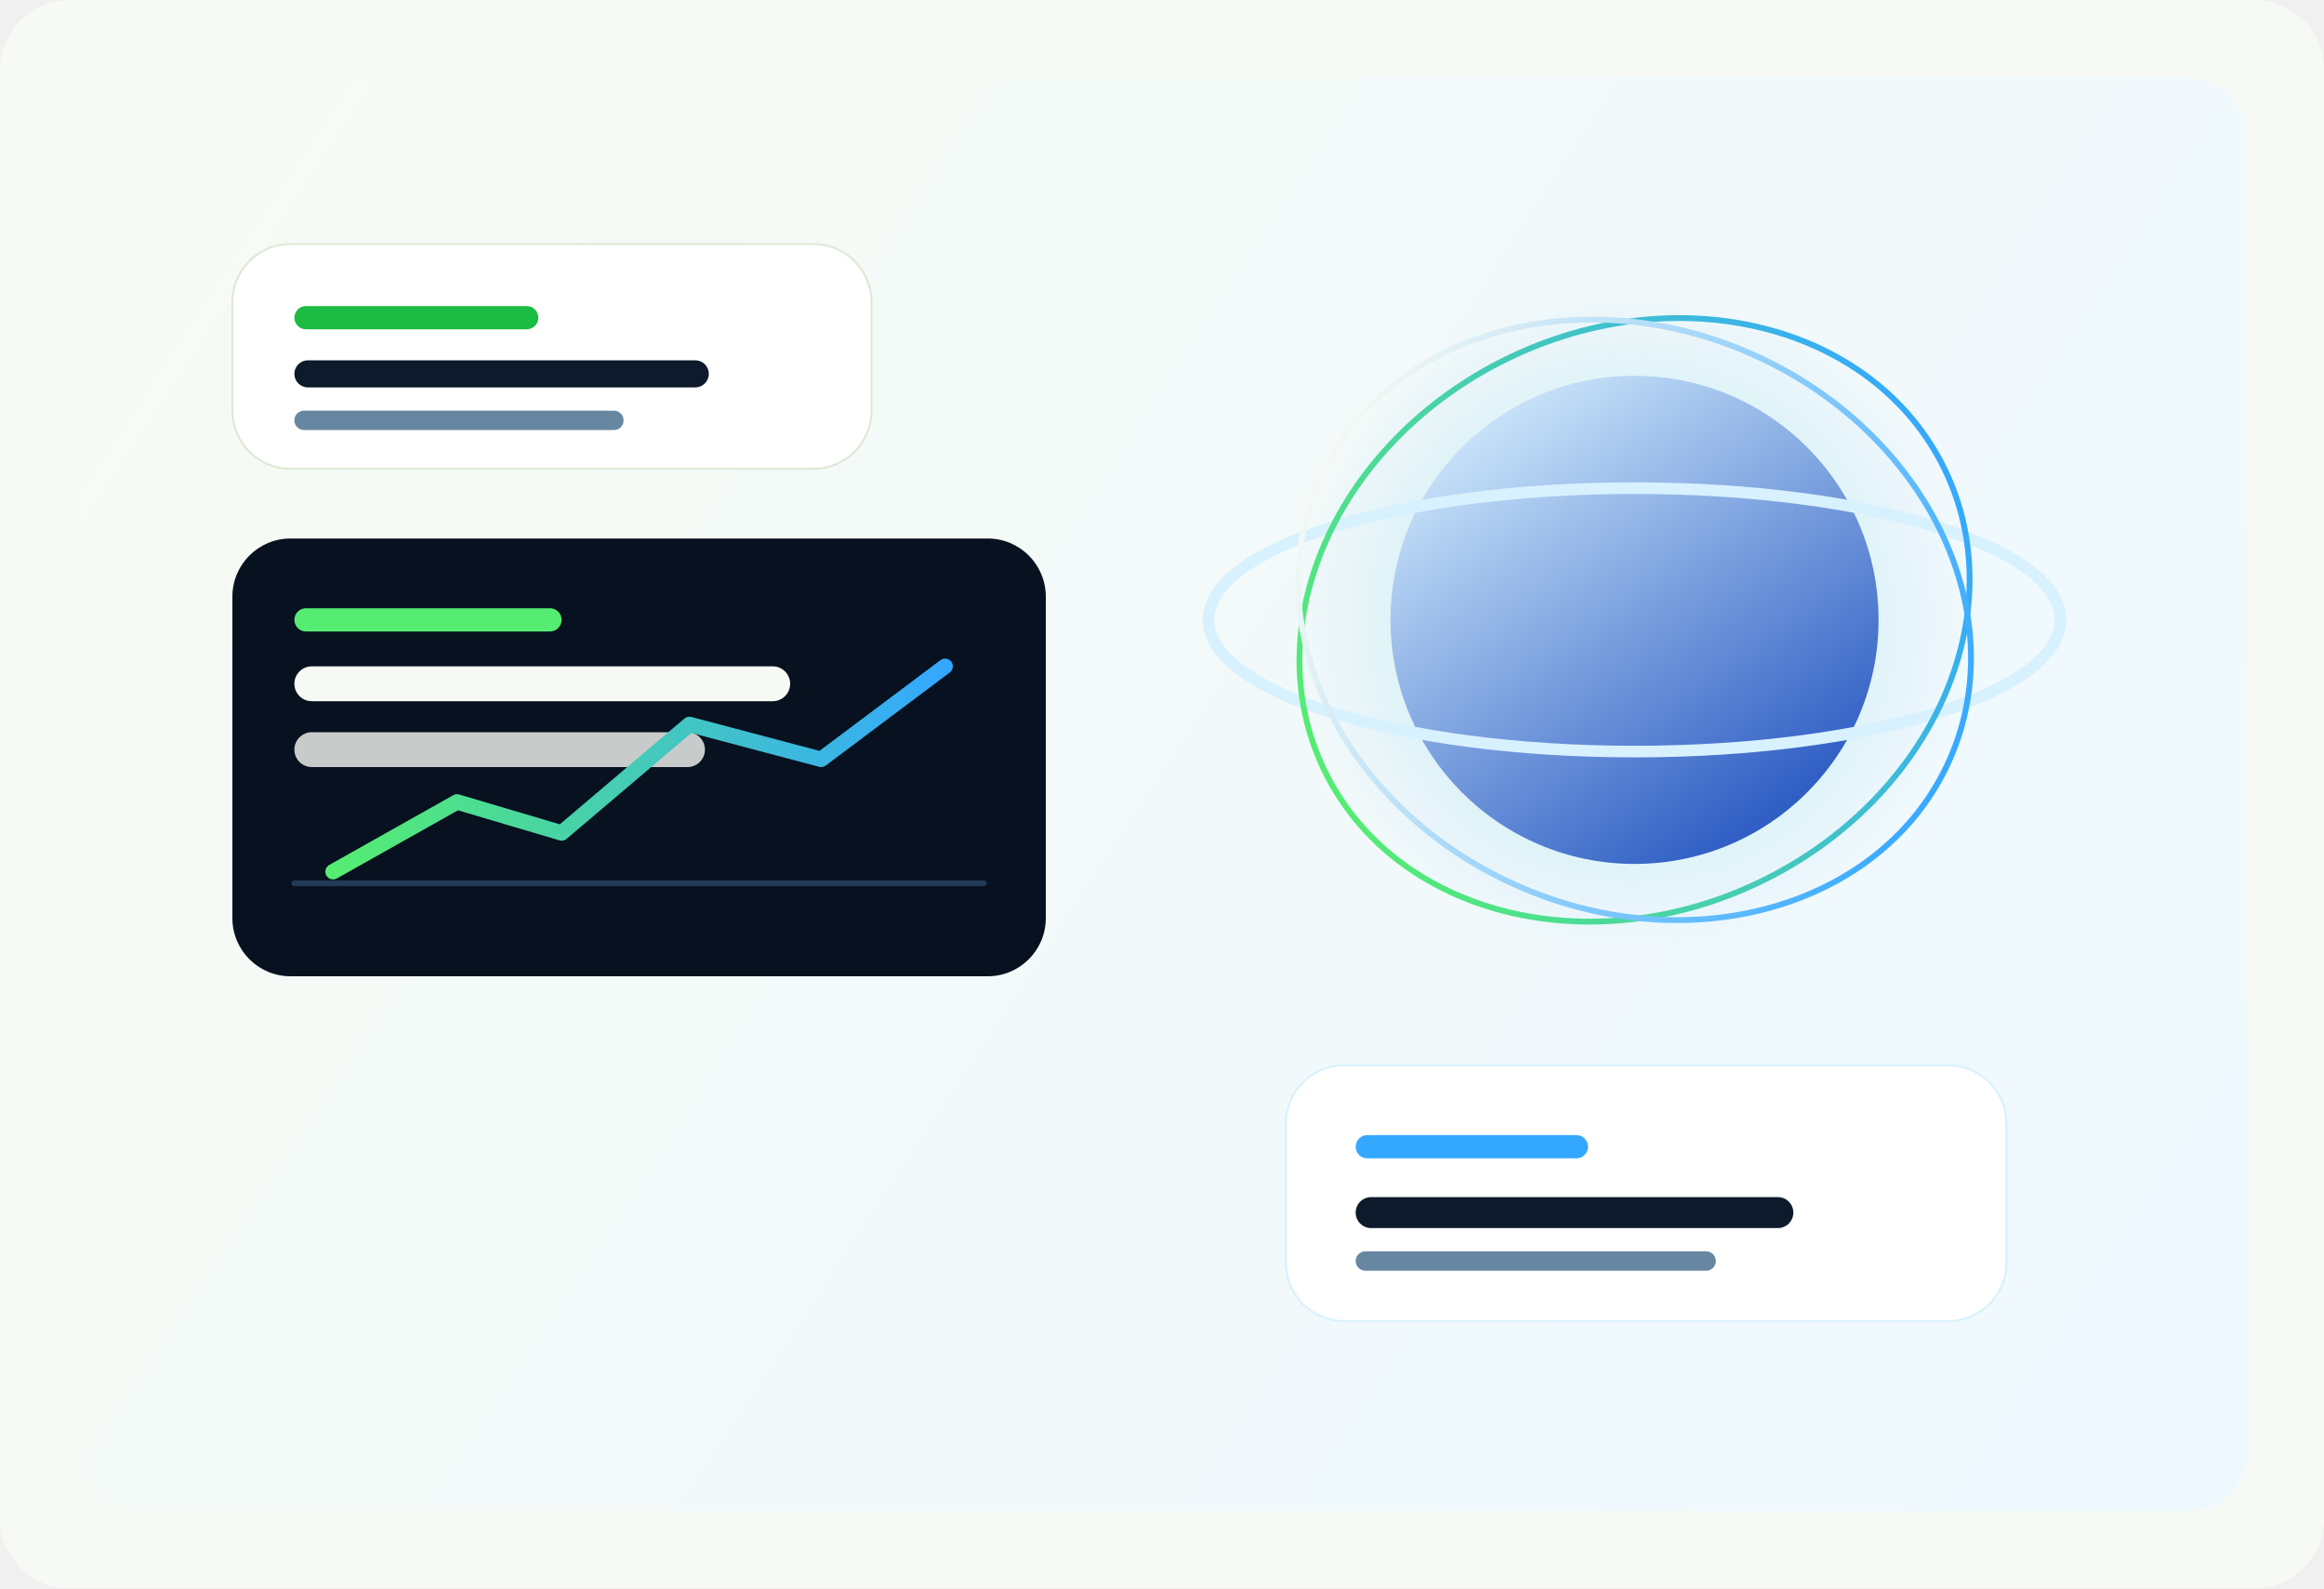
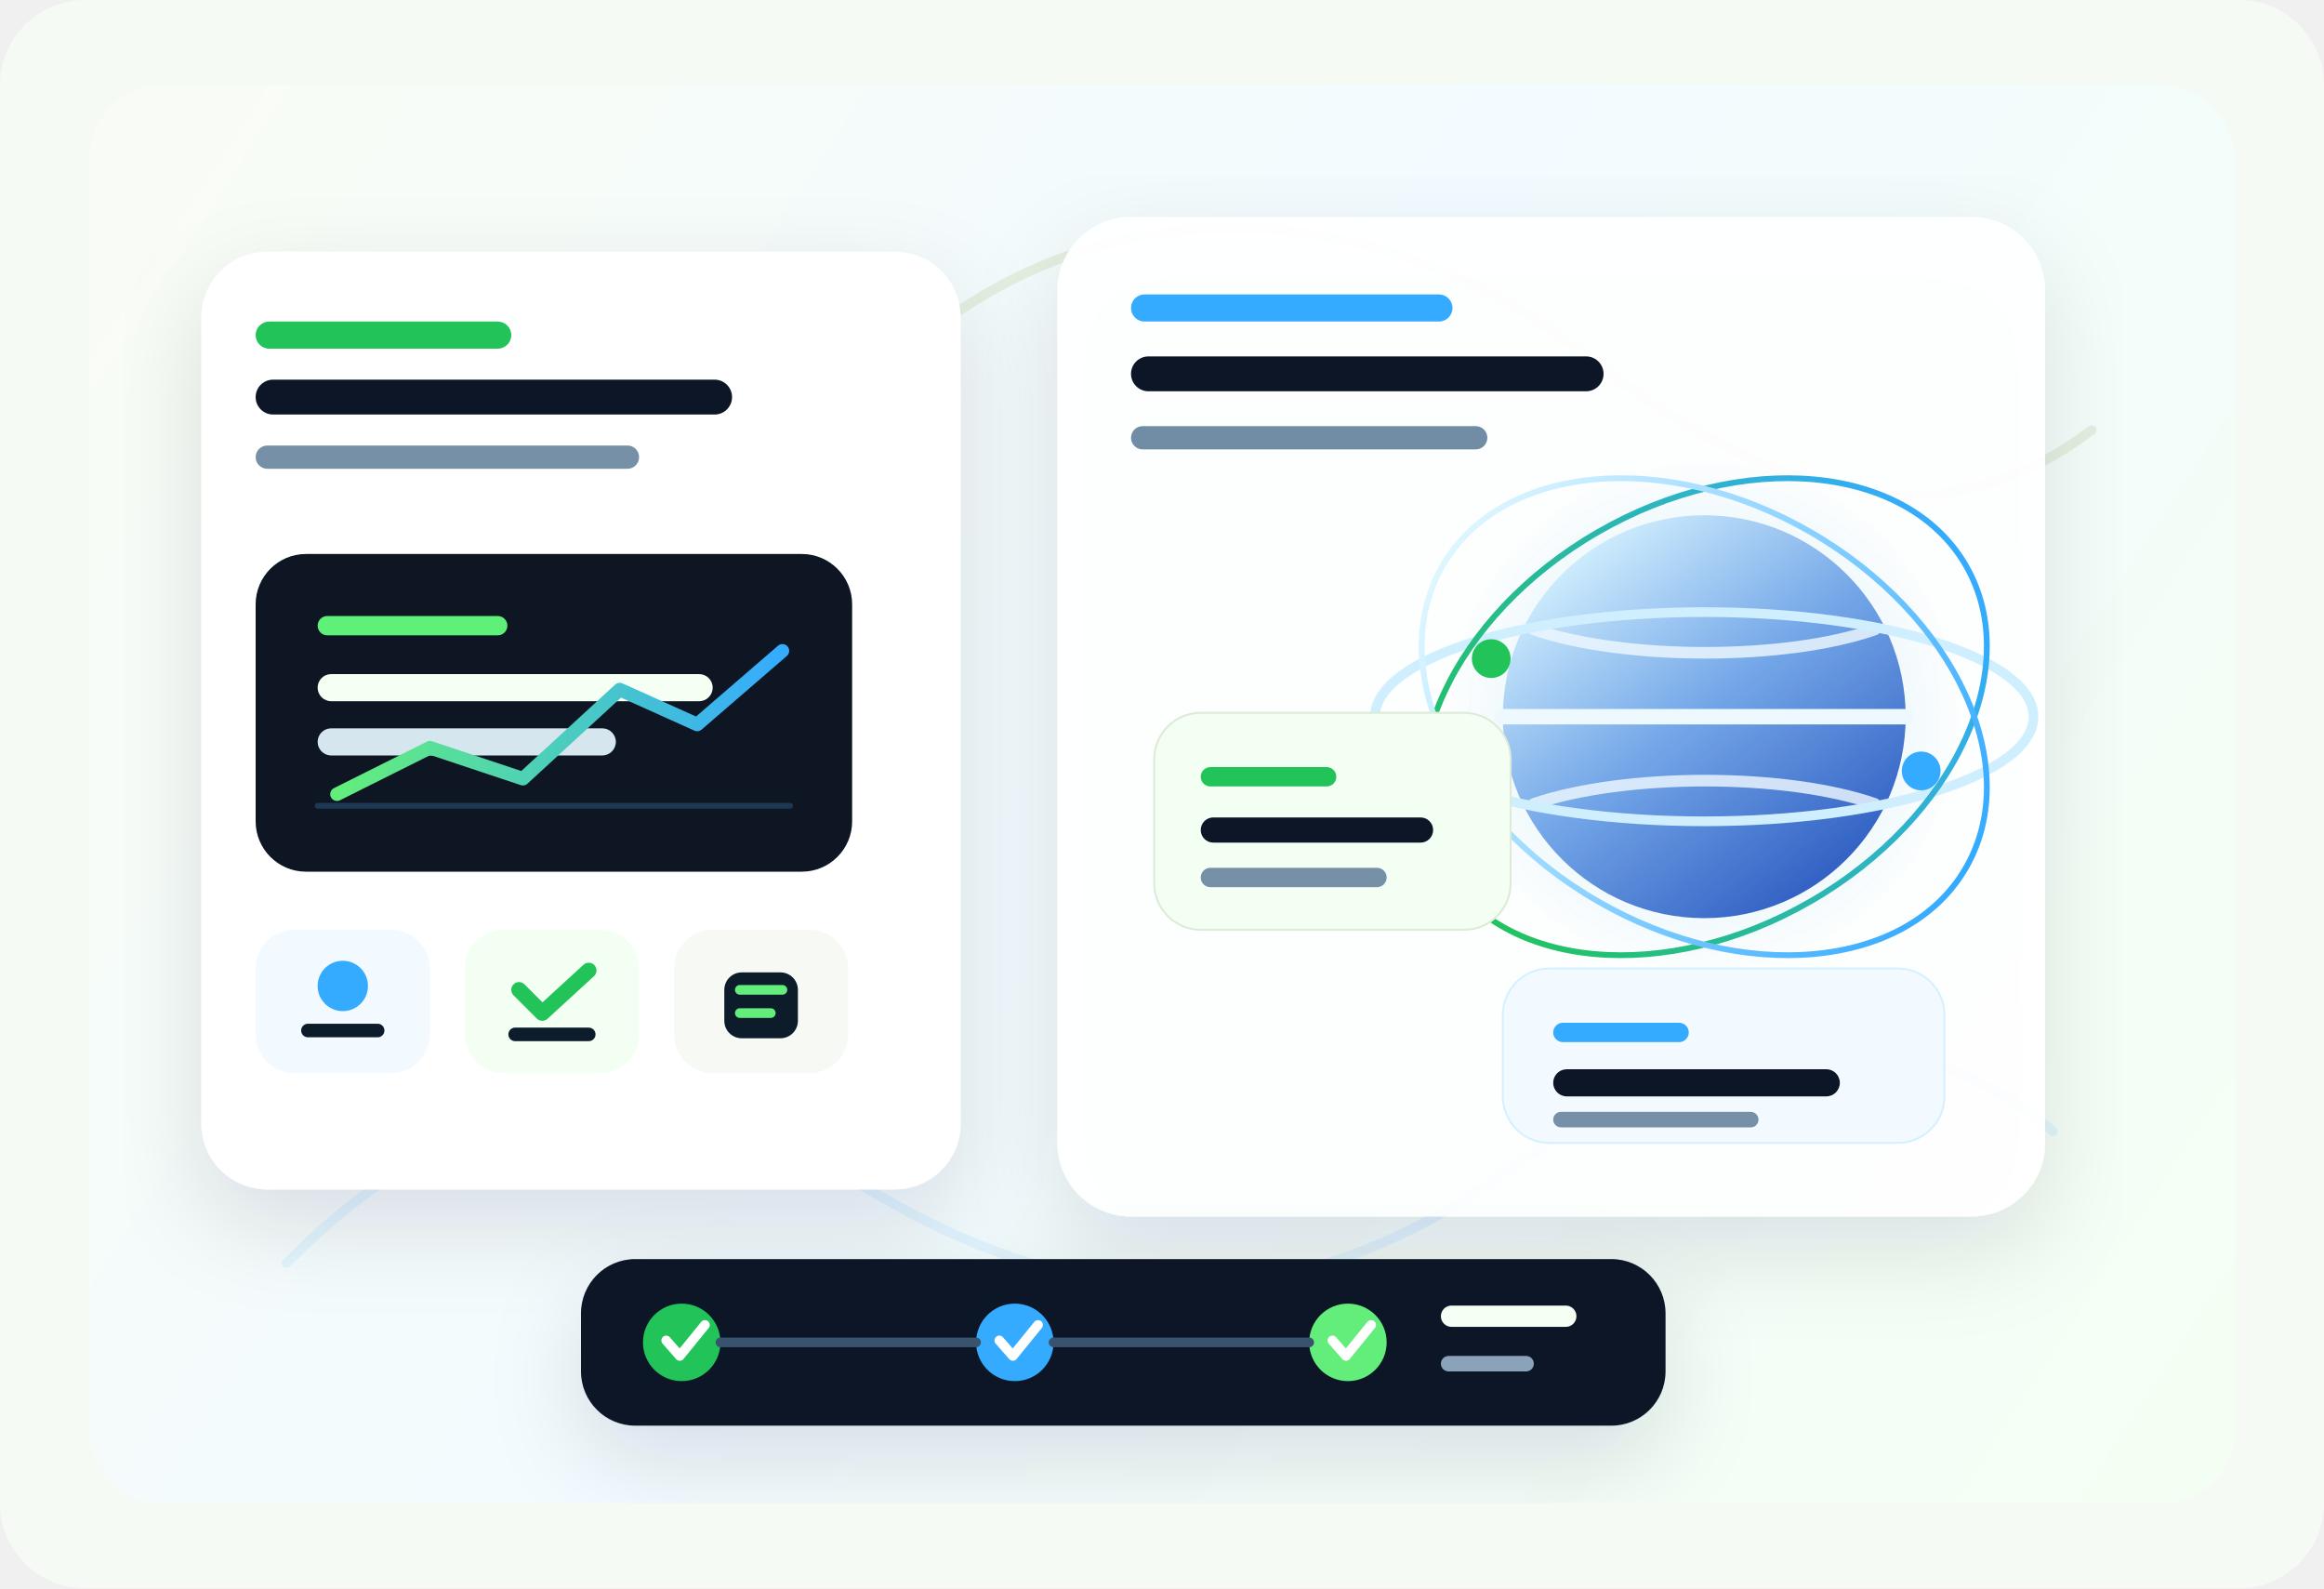
<svg xmlns="http://www.w3.org/2000/svg" width="1200" height="820" viewBox="0 0 1200 820" fill="none">
-   <rect width="1200" height="820" rx="36" fill="#F7FAF4" />
-   <rect x="40" y="40" width="1120" height="740" rx="30" fill="url(#bg)" />
-   <circle cx="842" cy="320" r="172" fill="url(#glow)" />
-   <circle cx="844" cy="320" r="126" fill="url(#planet)" />
-   <ellipse cx="844" cy="320" rx="220" ry="68" stroke="#D8F1FF" stroke-width="6" />
-   <ellipse cx="844" cy="320" rx="178" ry="150" transform="rotate(-26 844 320)" stroke="url(#orbit)" stroke-width="3" />
-   <ellipse cx="844" cy="320" rx="178" ry="150" transform="rotate(24 844 320)" stroke="url(#orbit2)" stroke-width="3" />
-   <rect x="120" y="126" width="330" height="116" rx="30" fill="white" stroke="#DDE8D4" />
-   <rect x="152" y="158" width="126" height="12" rx="6" fill="#1CBC43" />
-   <rect x="152" y="186" width="214" height="14" rx="7" fill="#0D1A2C" />
-   <rect x="152" y="212" width="170" height="10" rx="5" fill="#6786A2" />
-   <rect x="120" y="278" width="420" height="226" rx="30" fill="#07111F" />
-   <rect x="152" y="314" width="138" height="12" rx="6" fill="#55ED71" />
-   <rect x="152" y="344" width="256" height="18" rx="9" fill="#F7FAF4" />
-   <rect x="152" y="378" width="212" height="18" rx="9" fill="#F7FAF4" fill-opacity="0.8" />
-   <path d="M152 456H508" stroke="#213A58" stroke-width="3" stroke-linecap="round" />
-   <path d="M172 450L236 414L290 430L356 374L424 392L488 344" stroke="url(#line)" stroke-width="8" stroke-linecap="round" stroke-linejoin="round" />
-   <rect x="664" y="550" width="372" height="132" rx="30" fill="white" stroke="#D8F1FF" />
-   <rect x="700" y="586" width="120" height="12" rx="6" fill="#34A8FF" />
-   <rect x="700" y="618" width="226" height="16" rx="8" fill="#0D1A2C" />
-   <rect x="700" y="646" width="186" height="10" rx="5" fill="#6786A2" />
+   <rect width="1200" height="820" rx="44" fill="#F6FAF4" />
+   <rect x="46" y="44" width="1108" height="732" rx="38" fill="url(#scene)" />
+   <g opacity="0.72">
+     <path d="M148 652C252 548 346 553 452 616C553 676 662 687 776 606C881 532 981 517 1060 584" stroke="#D9F1FF" stroke-width="5" stroke-linecap="round" />
+     <path d="M162 184C278 247 386 242 486 167C584 94 718 104 820 184C928 269 1012 274 1080 222" stroke="#DDEAD7" stroke-width="5" stroke-linecap="round" />
+   </g>
+   <g filter="url(#softShadow)">
+     <rect x="104" y="130" width="392" height="484" rx="34" fill="#FFFFFF" />
+     <rect x="132" y="166" width="132" height="14" rx="7" fill="#20C45A" />
+     <rect x="132" y="196" width="246" height="18" rx="9" fill="#091827" />
+     <rect x="132" y="230" width="198" height="12" rx="6" fill="#7690A8" />
+     <rect x="132" y="286" width="308" height="164" rx="26" fill="#071421" />
+     <rect x="164" y="318" width="98" height="10" rx="5" fill="#5EF07A" />
+     <rect x="164" y="348" width="204" height="14" rx="7" fill="#F5FFF4" />
+     <rect x="164" y="376" width="154" height="14" rx="7" fill="#D6E6EF" />
+     <path d="M164 416H408" stroke="#1D3852" stroke-width="3" stroke-linecap="round" />
+     <path d="M174 410L222 386L270 402L320 356L360 374L404 336" stroke="url(#growthLine)" stroke-width="7" stroke-linecap="round" stroke-linejoin="round" />
+     <g transform="translate(132 480)">
+       <rect width="90" height="74" rx="20" fill="#F3FAFF" />
+       <circle cx="45" cy="29" r="13" fill="#35ABFF" />
+       <path d="M27 52H63" stroke="#0B1A2C" stroke-width="7" stroke-linecap="round" />
+     </g>
+     <g transform="translate(240 480)">
+       <rect width="90" height="74" rx="20" fill="#F4FFF4" />
+       <path d="M28 31L40 43L64 21" stroke="#20C45A" stroke-width="8" stroke-linecap="round" stroke-linejoin="round" />
+       <path d="M26 54H64" stroke="#0B1A2C" stroke-width="7" stroke-linecap="round" />
+     </g>
+     <g transform="translate(348 480)">
+       <rect width="90" height="74" rx="20" fill="#F7FAF4" />
+       <rect x="26" y="22" width="38" height="34" rx="9" fill="#0B1A2C" />
+       <path d="M34 31H56M34 43H50" stroke="#63EE7C" stroke-width="5" stroke-linecap="round" />
+     </g>
+   </g>
+   <g filter="url(#softShadow)">
+     <rect x="546" y="112" width="510" height="516" rx="38" fill="#FFFFFF" fill-opacity="0.92" />
+     <rect x="584" y="152" width="166" height="14" rx="7" fill="#35ABFF" />
+     <rect x="584" y="184" width="244" height="18" rx="9" fill="#081728" />
+     <rect x="584" y="220" width="184" height="12" rx="6" fill="#718CA5" />
+     <g transform="translate(700 220)">
+       <circle cx="180" cy="150" r="132" fill="url(#globeGlow)" />
+       <circle cx="180" cy="150" r="104" fill="url(#globe)" />
+       <path d="M76 150H284" stroke="#EEF8FF" stroke-width="8" stroke-linecap="round" />
+       <path d="M92 105C139 121 222 121 268 105" stroke="#EEF8FF" stroke-width="6" stroke-linecap="round" opacity="0.82" />
+       <path d="M92 195C139 179 222 179 268 195" stroke="#EEF8FF" stroke-width="6" stroke-linecap="round" opacity="0.82" />
+       <ellipse cx="180" cy="150" rx="170" ry="54" stroke="#CFEFFF" stroke-width="5" />
+       <ellipse cx="180" cy="150" rx="156" ry="110" transform="rotate(-30 180 150)" stroke="url(#orbitA)" stroke-width="3" />
+       <ellipse cx="180" cy="150" rx="156" ry="110" transform="rotate(30 180 150)" stroke="url(#orbitB)" stroke-width="3" />
+       <circle cx="70" cy="120" r="10" fill="#20C45A" />
+       <circle cx="292" cy="178" r="10" fill="#35ABFF" />
+     </g>
+     <g transform="translate(596 368)">
+       <rect width="184" height="112" rx="24" fill="#F4FFF4" stroke="#DDEAD7" />
+       <rect x="24" y="28" width="70" height="10" rx="5" fill="#20C45A" />
+       <rect x="24" y="54" width="120" height="13" rx="6.5" fill="#081728" />
+       <rect x="24" y="80" width="96" height="10" rx="5" fill="#7690A8" />
+     </g>
+     <g transform="translate(776 500)">
+       <rect width="228" height="90" rx="24" fill="#F3FAFF" stroke="#D5F0FF" />
+       <rect x="26" y="28" width="70" height="10" rx="5" fill="#35ABFF" />
+       <rect x="26" y="52" width="148" height="14" rx="7" fill="#081728" />
+       <rect x="26" y="74" width="106" height="8" rx="4" fill="#7690A8" />
+     </g>
+   </g>
+   <g filter="url(#softShadow)">
+     <rect x="300" y="650" width="560" height="86" rx="28" fill="#081728" />
+     <circle cx="352" cy="693" r="20" fill="#20C45A" />
+     <circle cx="524" cy="693" r="20" fill="#35ABFF" />
+     <circle cx="696" cy="693" r="20" fill="#63EE7C" />
+     <path d="M372 693H504M544 693H676" stroke="#39536D" stroke-width="5" stroke-linecap="round" />
+     <path d="M344 692L351 700L364 684" stroke="white" stroke-width="5" stroke-linecap="round" stroke-linejoin="round" />
+     <path d="M516 692L523 700L536 684" stroke="white" stroke-width="5" stroke-linecap="round" stroke-linejoin="round" />
+     <path d="M688 692L695 700L708 684" stroke="white" stroke-width="5" stroke-linecap="round" stroke-linejoin="round" />
+     <rect x="744" y="674" width="70" height="11" rx="5.5" fill="#F5FFF4" />
+     <rect x="744" y="700" width="48" height="8" rx="4" fill="#8BA3B8" />
+   </g>
  <defs>
-     <linearGradient id="bg" x1="92" y1="76" x2="1094" y2="736" gradientUnits="userSpaceOnUse">
-       <stop stop-color="#F7FAF4" />
-       <stop offset="1" stop-color="#EEF9FF" />
+     <linearGradient id="scene" x1="82" y1="72" x2="1126" y2="748" gradientUnits="userSpaceOnUse">
+       <stop stop-color="#F9FCF6" />
+       <stop offset="0.47" stop-color="#F2FBFF" />
+       <stop offset="1" stop-color="#F4FFF4" />
    </linearGradient>
-     <radialGradient id="glow" cx="0" cy="0" r="1" gradientUnits="userSpaceOnUse" gradientTransform="translate(842 320) rotate(90) scale(172)">
-       <stop stop-color="#55ED71" stop-opacity="0.36" />
-       <stop offset="1" stop-color="#34A8FF" stop-opacity="0" />
+     <linearGradient id="growthLine" x1="174" y1="373" x2="404" y2="373" gradientUnits="userSpaceOnUse">
+       <stop stop-color="#63EE7C" />
+       <stop offset="1" stop-color="#35ABFF" />
+     </linearGradient>
+     <radialGradient id="globeGlow" cx="0" cy="0" r="1" gradientUnits="userSpaceOnUse" gradientTransform="translate(180 150) rotate(90) scale(132)">
+       <stop stop-color="#63EE7C" stop-opacity="0.28" />
+       <stop offset="1" stop-color="#35ABFF" stop-opacity="0" />
    </radialGradient>
-     <linearGradient id="planet" x1="750" y1="196" x2="924" y2="438" gradientUnits="userSpaceOnUse">
-       <stop stop-color="#D8F1FF" />
-       <stop offset="1" stop-color="#2454C0" />
+     <linearGradient id="globe" x1="104" y1="60" x2="256" y2="254" gradientUnits="userSpaceOnUse">
+       <stop stop-color="#D8F4FF" />
+       <stop offset="0.46" stop-color="#74A7E8" />
+       <stop offset="1" stop-color="#2452BC" />
    </linearGradient>
-     <linearGradient id="orbit" x1="660" y1="320" x2="1028" y2="320" gradientUnits="userSpaceOnUse">
-       <stop stop-color="#55ED71" />
-       <stop offset="1" stop-color="#34A8FF" />
+     <linearGradient id="orbitA" x1="24" y1="150" x2="336" y2="150" gradientUnits="userSpaceOnUse">
+       <stop stop-color="#20C45A" />
+       <stop offset="1" stop-color="#35ABFF" />
    </linearGradient>
-     <linearGradient id="orbit2" x1="660" y1="320" x2="1028" y2="320" gradientUnits="userSpaceOnUse">
-       <stop stop-color="#F7FAF4" />
-       <stop offset="1" stop-color="#34A8FF" />
+     <linearGradient id="orbitB" x1="24" y1="150" x2="336" y2="150" gradientUnits="userSpaceOnUse">
+       <stop stop-color="#DDF6FF" />
+       <stop offset="1" stop-color="#35ABFF" />
    </linearGradient>
-     <linearGradient id="line" x1="172" y1="392" x2="488" y2="392" gradientUnits="userSpaceOnUse">
-       <stop stop-color="#55ED71" />
-       <stop offset="1" stop-color="#34A8FF" />
-     </linearGradient>
+     <filter id="softShadow" x="64" y="72" width="1032" height="704" filterUnits="userSpaceOnUse" color-interpolation-filters="sRGB">
+       <feDropShadow dx="0" dy="18" stdDeviation="24" flood-color="#0A1C2D" flood-opacity="0.12" />
+     </filter>
  </defs>
</svg>
